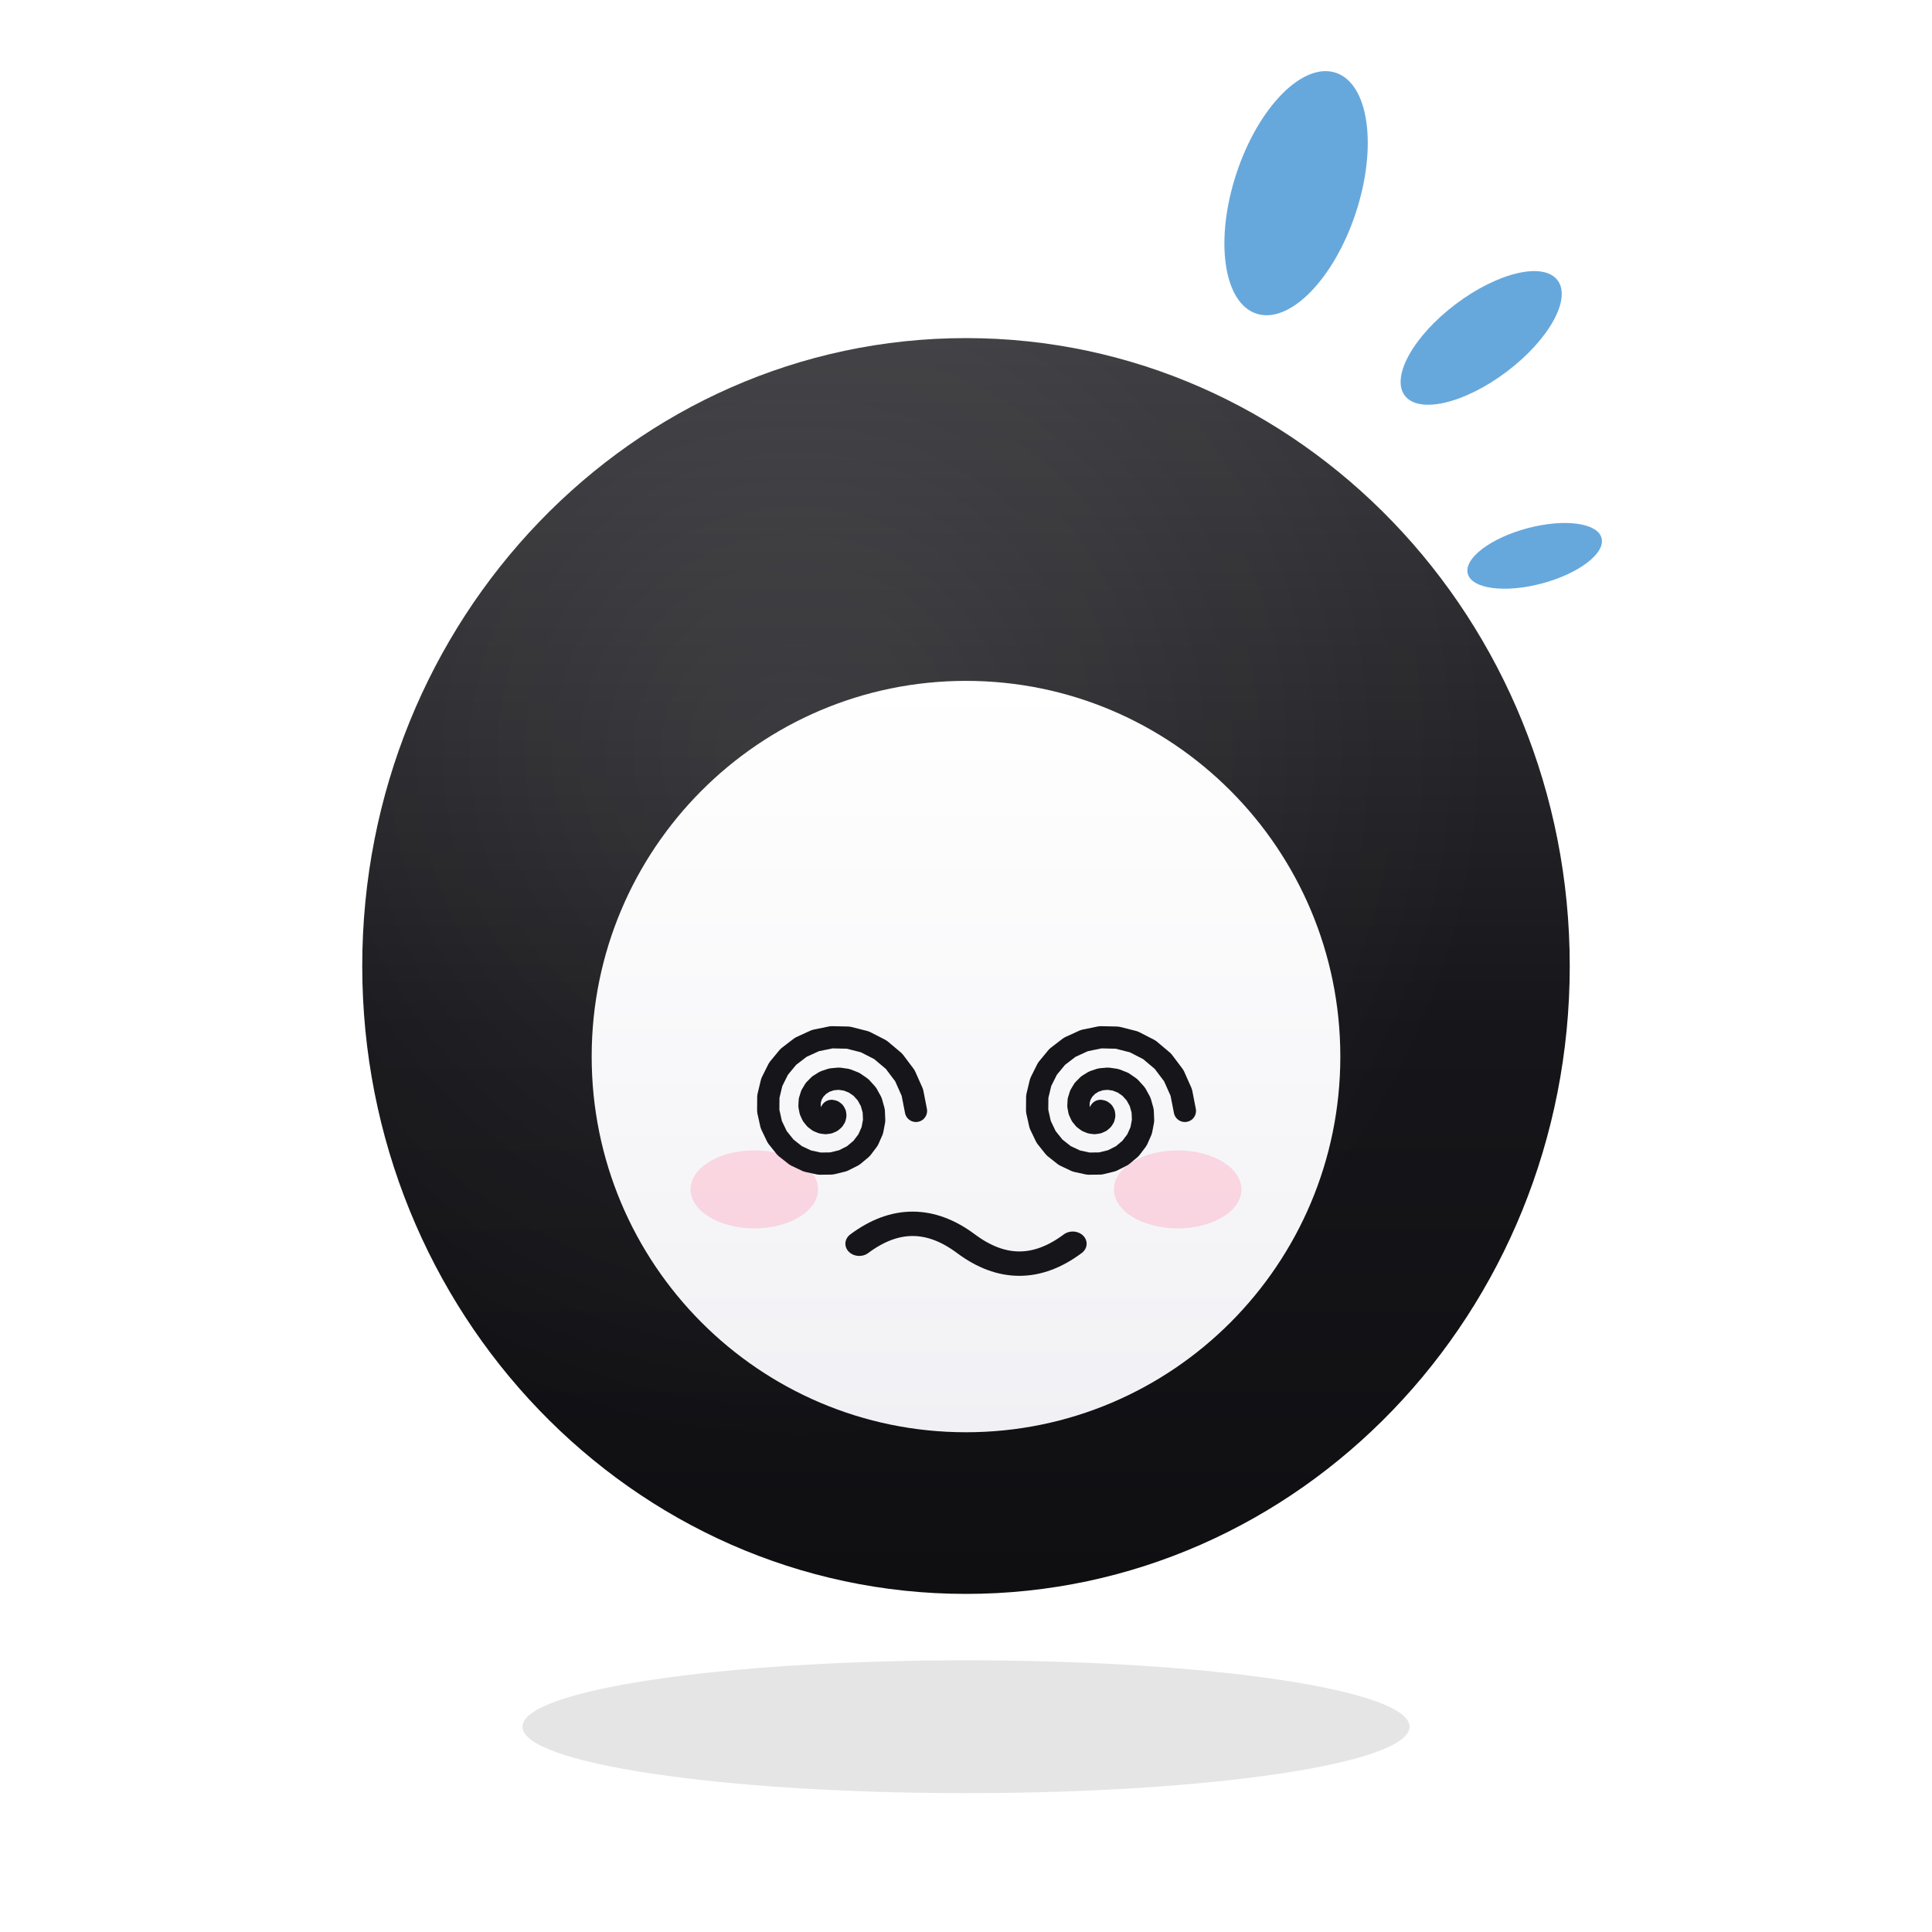
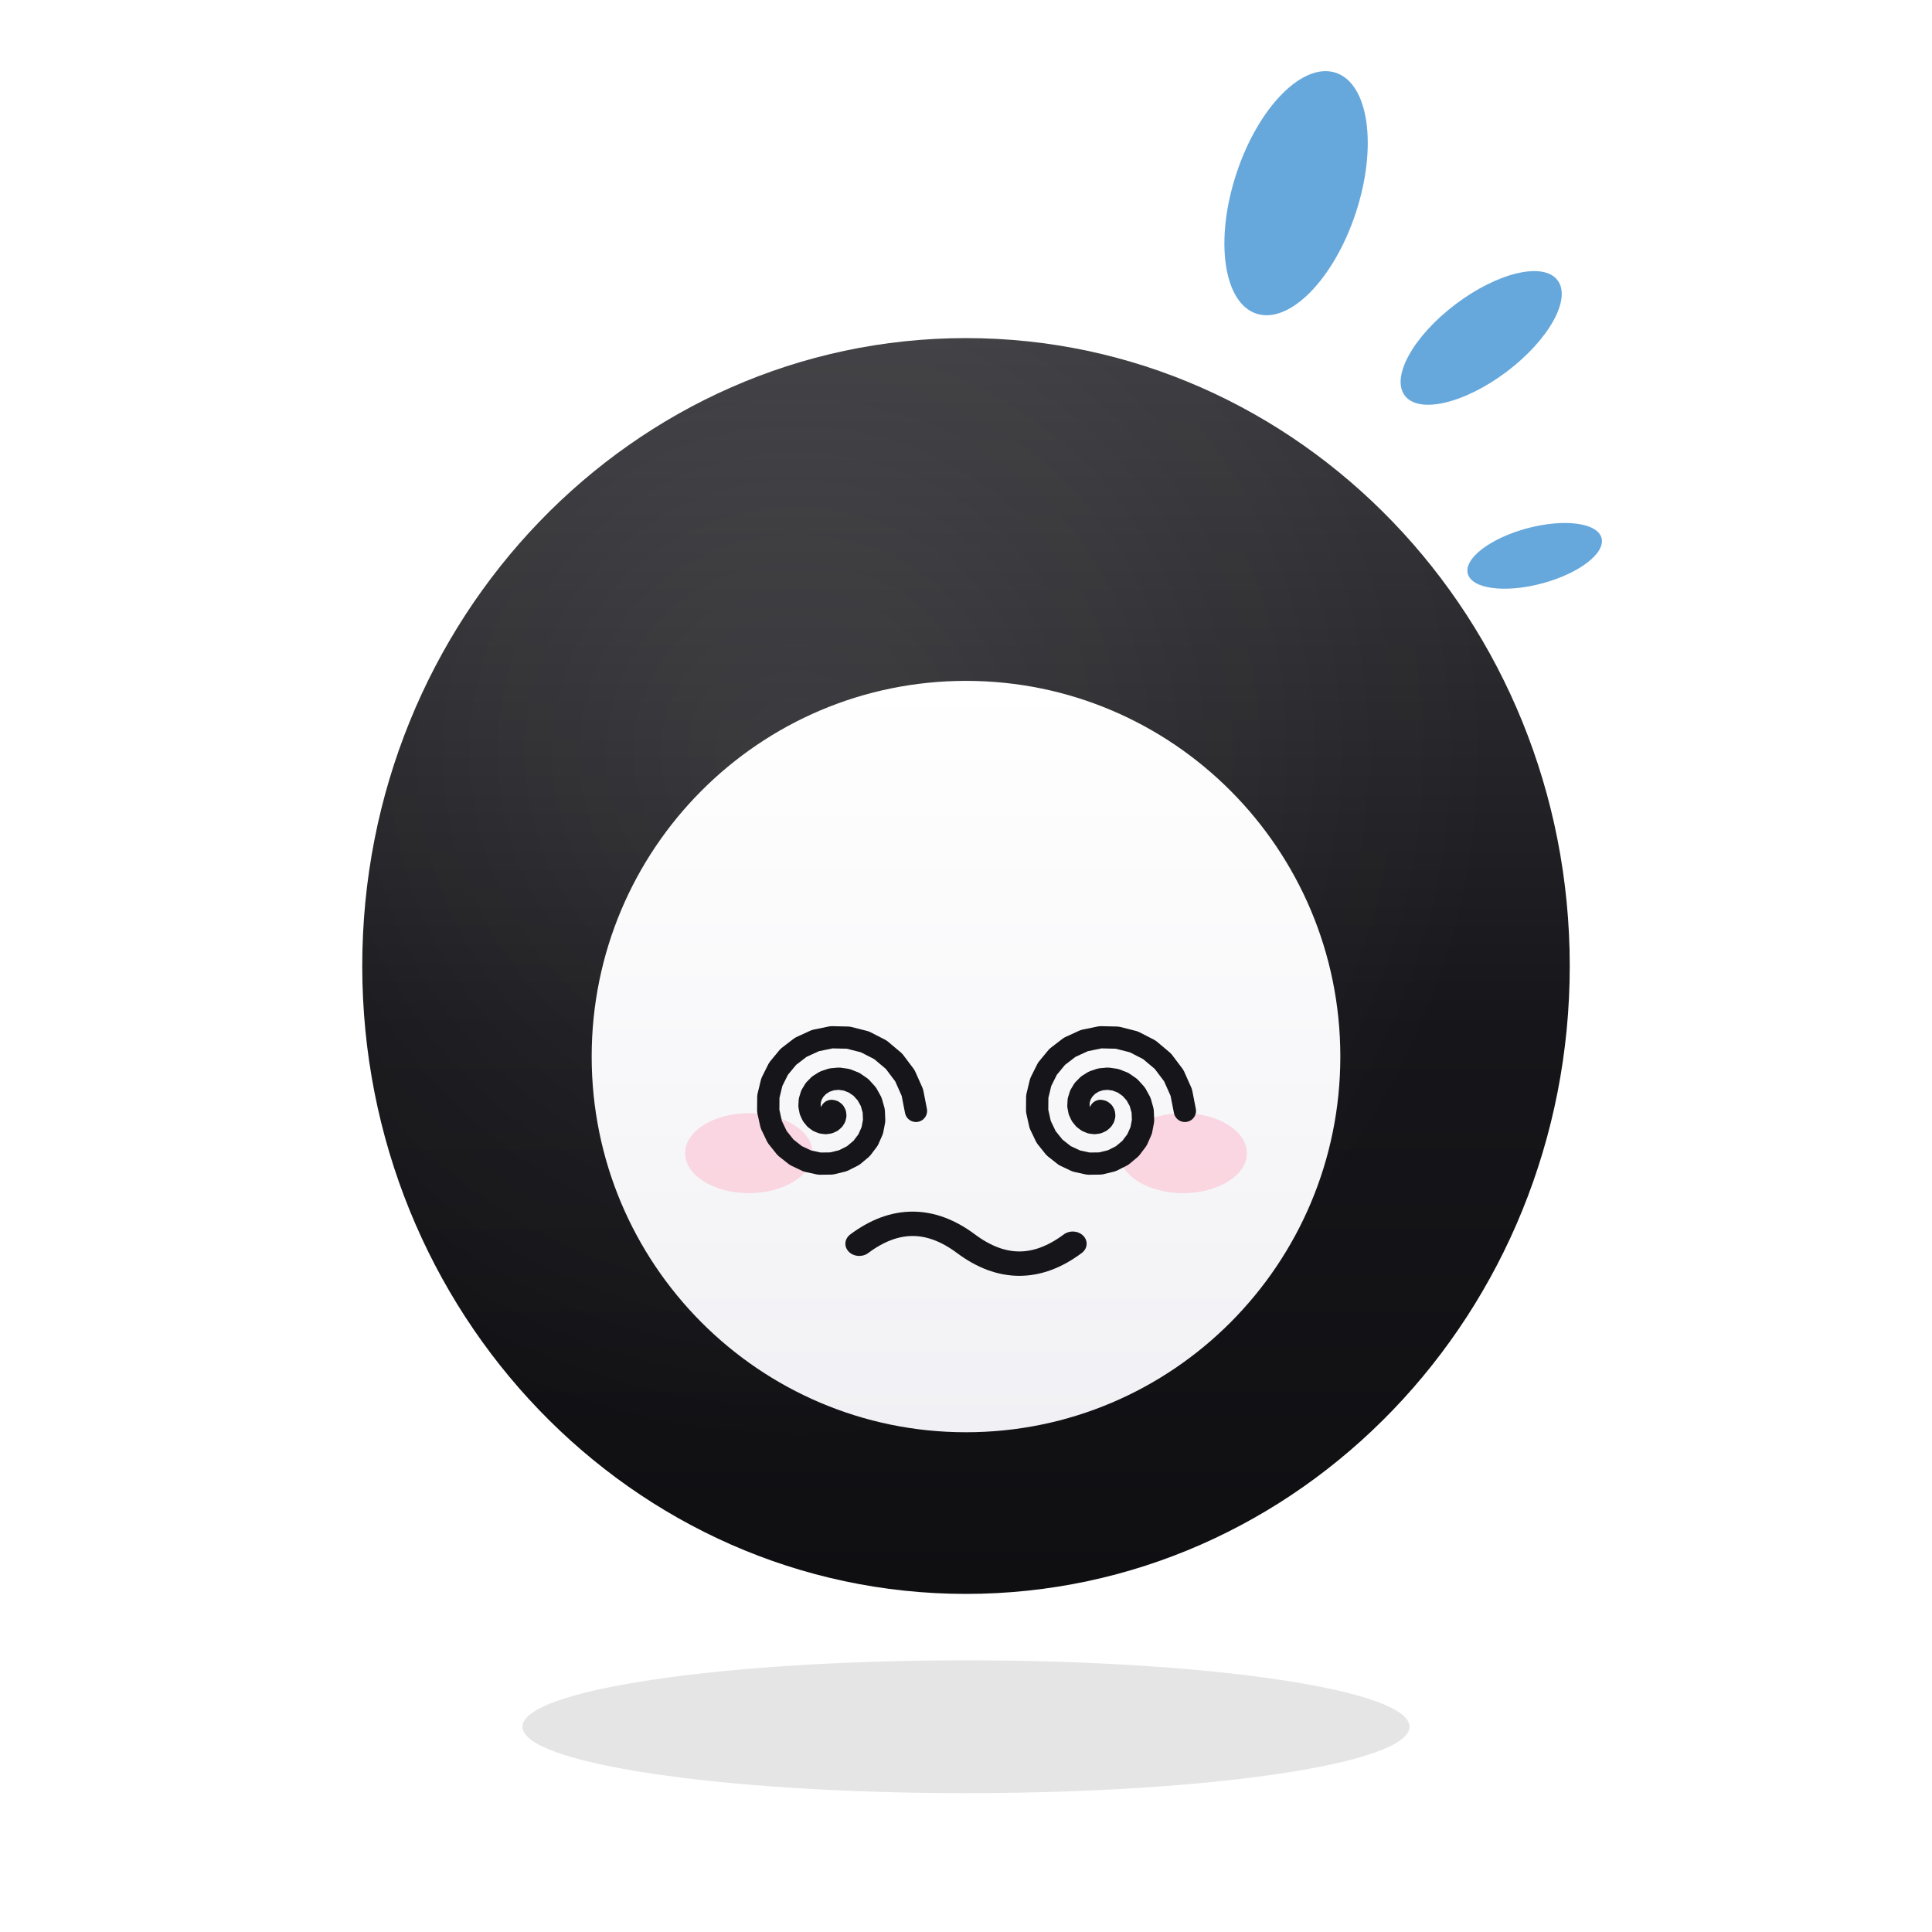
<svg xmlns="http://www.w3.org/2000/svg" width="320" height="320" viewBox="0 0 320 320">
  <defs>
    <linearGradient id="bg0" gradientUnits="userSpaceOnUse" x1="0" y1="-104" x2="0" y2="104">
      <stop offset="0" stop-color="#3b3b3f" />
      <stop offset="0.55" stop-color="#16161A" />
      <stop offset="1" stop-color="#0f0f12" />
    </linearGradient>
    <radialGradient id="bg1" gradientUnits="userSpaceOnUse" cx="-28" cy="-35.36" r="115" fx="-28" fy="-35.36">
      <stop offset="0" stop-color="#FFFFFF" />
      <stop offset="1" stop-color="rgba(255,255,255,0)" />
    </radialGradient>
    <linearGradient id="bg2" gradientUnits="userSpaceOnUse" x1="0" y1="-47.226" x2="0" y2="77.226">
      <stop offset="0" stop-color="#FFFFFF" />
      <stop offset="1" stop-color="#F1F1F5" />
    </linearGradient>
    <clipPath id="bc1">
      <path d="M62 15C62 49.367 34.242 77.226 0 77.226C-34.242 77.226 -62 49.367 -62 15C-62 -19.367 -34.242 -47.226 0 -47.226C34.242 -47.226 62 -19.367 62 15" transform="matrix(1 0 0 1 160 160)" />
    </clipPath>
  </defs>
  <path d="M73.467 126C73.467 132.075 40.575 137 0 137C-40.575 137 -73.467 132.075 -73.467 126C-73.467 119.925 -40.575 115 0 115C40.575 115 73.467 119.925 73.467 126" fill="rgba(22,22,26,0.13)" fill-opacity="0.857" transform="matrix(1 0 0 1 160 160)" />
  <path d="M100 0C100 57.438 55.228 104 0 104C-55.228 104 -100 57.438 -100 0C-100 -57.438 -55.228 -104 0 -104C55.228 -104 100 -57.438 100 0" fill="url(#bg0)" transform="matrix(1 0 0 1 160 160)" />
  <path d="M100 0C100 57.438 55.228 104 0 104C-55.228 104 -100 57.438 -100 0C-100 -57.438 -55.228 -104 0 -104C55.228 -104 100 -57.438 100 0" fill="url(#bg1)" fill-opacity="0.1" transform="matrix(1 0 0 1 160 160)" />
  <path d="M62 15C62 49.367 34.242 77.226 0 77.226C-34.242 77.226 -62 49.367 -62 15C-62 -19.367 -34.242 -47.226 0 -47.226C34.242 -47.226 62 -19.367 62 15" fill="url(#bg2)" transform="matrix(1 0 0 1 160 160)" />
-   <path d="M11.5 0C11.5 3.866 6.351 7 0 7C-6.351 7 -11.5 3.866 -11.5 0C-11.5 -3.866 -6.351 -7 0 -7C6.351 -7 11.5 -3.866 11.5 0" fill="rgba(255,138,168,0.42)" fill-opacity="0.7" transform="matrix(0.918 0 0 0.923 124.936 197)" />
-   <path d="M11.5 0C11.5 3.866 6.351 7 0 7C-6.351 7 -11.5 3.866 -11.5 0C-11.5 -3.866 -6.351 -7 0 -7C6.351 -7 11.5 -3.866 11.5 0" fill="rgba(255,138,168,0.42)" fill-opacity="0.7" transform="matrix(0.918 0 0 0.923 195.064 197)" />
+   <path d="M11.5 0C11.5 3.866 6.351 7 0 7C-6.351 7 -11.5 3.866 -11.5 0C-11.5 -3.866 -6.351 -7 0 -7C6.351 -7 11.5 -3.866 11.5 0" fill="rgba(255,138,168,0.42)" fill-opacity="0.7" transform="matrix(0.918 0 0 0.946 124.036 191)" />
+   <path d="M11.5 0C11.5 3.866 6.351 7 0 7C-6.351 7 -11.5 3.866 -11.5 0C-11.5 -3.866 -6.351 -7 0 -7C6.351 -7 11.5 -3.866 11.5 0" fill="rgba(255,138,168,0.42)" fill-opacity="0.7" transform="matrix(0.918 0 0 0.946 195.964 191)" />
  <g clip-path="url(#bc1)">
    <path d="M0 0L0.251 0.057L0.463 0.223L0.603 0.481L0.641 0.804L0.558 1.158L0.343 1.504L0 1.8L-0.458 2.006L-1.004 2.085L-1.603 2.01L-2.211 1.764L-2.78 1.339L-3.259 0.744L-3.6 0L-3.76 -0.858L-3.707 -1.785L-3.418 -2.726L-2.886 -3.619L-2.12 -4.402L-1.144 -5.014L0 -5.4L1.259 -5.515L2.566 -5.329L3.848 -4.825L5.026 -4.008L6.024 -2.901L6.769 -1.545L7.2 0L7.27 1.659L6.95 3.347L6.232 4.97L5.13 6.433L3.682 7.645L1.945 8.524L0 9L-2.06 9.025L-4.128 8.572L-6.092 7.64L-7.841 6.253L-9.267 4.463L-10.279 2.346L-10.8 0L-10.78 -2.46L-10.194 -4.909L-9.047 -7.215L-7.375 -9.248L-5.244 -10.889L-2.747 -12.033L0 -12.6L2.861 -12.535L5.69 -11.816L8.337 -10.454L10.655 -8.497L12.511 -6.025L13.788 -3.147L14.4 0" fill="none" stroke="#16161A" stroke-width="3.8" stroke-linecap="round" stroke-linejoin="round" transform="matrix(0.971 0 0 0.968 137.73 184)" />
    <path d="M0 0L0.251 0.057L0.463 0.223L0.603 0.481L0.641 0.804L0.558 1.158L0.343 1.504L0 1.8L-0.458 2.006L-1.004 2.085L-1.603 2.01L-2.211 1.764L-2.78 1.339L-3.259 0.744L-3.6 0L-3.76 -0.858L-3.707 -1.785L-3.418 -2.726L-2.886 -3.619L-2.12 -4.402L-1.144 -5.014L0 -5.4L1.259 -5.515L2.566 -5.329L3.848 -4.825L5.026 -4.008L6.024 -2.901L6.769 -1.545L7.2 0L7.27 1.659L6.95 3.347L6.232 4.97L5.13 6.433L3.682 7.645L1.945 8.524L0 9L-2.06 9.025L-4.128 8.572L-6.092 7.64L-7.841 6.253L-9.267 4.463L-10.279 2.346L-10.8 0L-10.78 -2.46L-10.194 -4.909L-9.047 -7.215L-7.375 -9.248L-5.244 -10.889L-2.747 -12.033L0 -12.6L2.861 -12.535L5.69 -11.816L8.337 -10.454L10.655 -8.497L12.511 -6.025L13.788 -3.147L14.4 0" fill="none" stroke="#16161A" stroke-width="3.8" stroke-linecap="round" stroke-linejoin="round" transform="matrix(0.971 0 0 0.968 182.27 184)" />
    <path d="M-17.68 0Q-8.84 -7.514 0 0Q8.84 7.514 17.68 0" fill="none" stroke="#16161A" stroke-width="4.6" stroke-linecap="round" stroke-linejoin="round" transform="matrix(1 0 0 0.878 160 206)" />
  </g>
  <path d="M10.407 0C10.407 11.598 5.748 21 0 21C-5.748 21 -10.407 11.598 -10.407 0C-10.407 -11.598 -5.748 -21 0 -21C5.748 -21 10.407 -11.598 10.407 0" fill="#1478C9" fill-opacity="0.644" transform="matrix(0.95 0.313 -0.313 0.95 214.672 32)" />
  <path d="M7.013 0C7.013 8.759 3.873 15.859 0 15.859C-3.873 15.859 -7.013 8.759 -7.013 0C-7.013 -8.759 -3.873 -15.859 0 -15.859C3.873 -15.859 7.013 -8.759 7.013 0" fill="#1478C9" fill-opacity="0.644" transform="matrix(0.602 0.798 -0.798 0.602 245.33 55.971)" />
  <path d="M4.73 0C4.73 6.334 2.612 11.469 0 11.469C-2.612 11.469 -4.73 6.334 -4.73 0C-4.73 -6.334 -2.612 -11.469 0 -11.469C2.612 -11.469 4.73 -6.334 4.73 0" fill="#1478C9" fill-opacity="0.644" transform="matrix(0.258 0.966 -0.966 0.258 254.188 92.067)" />
</svg>
